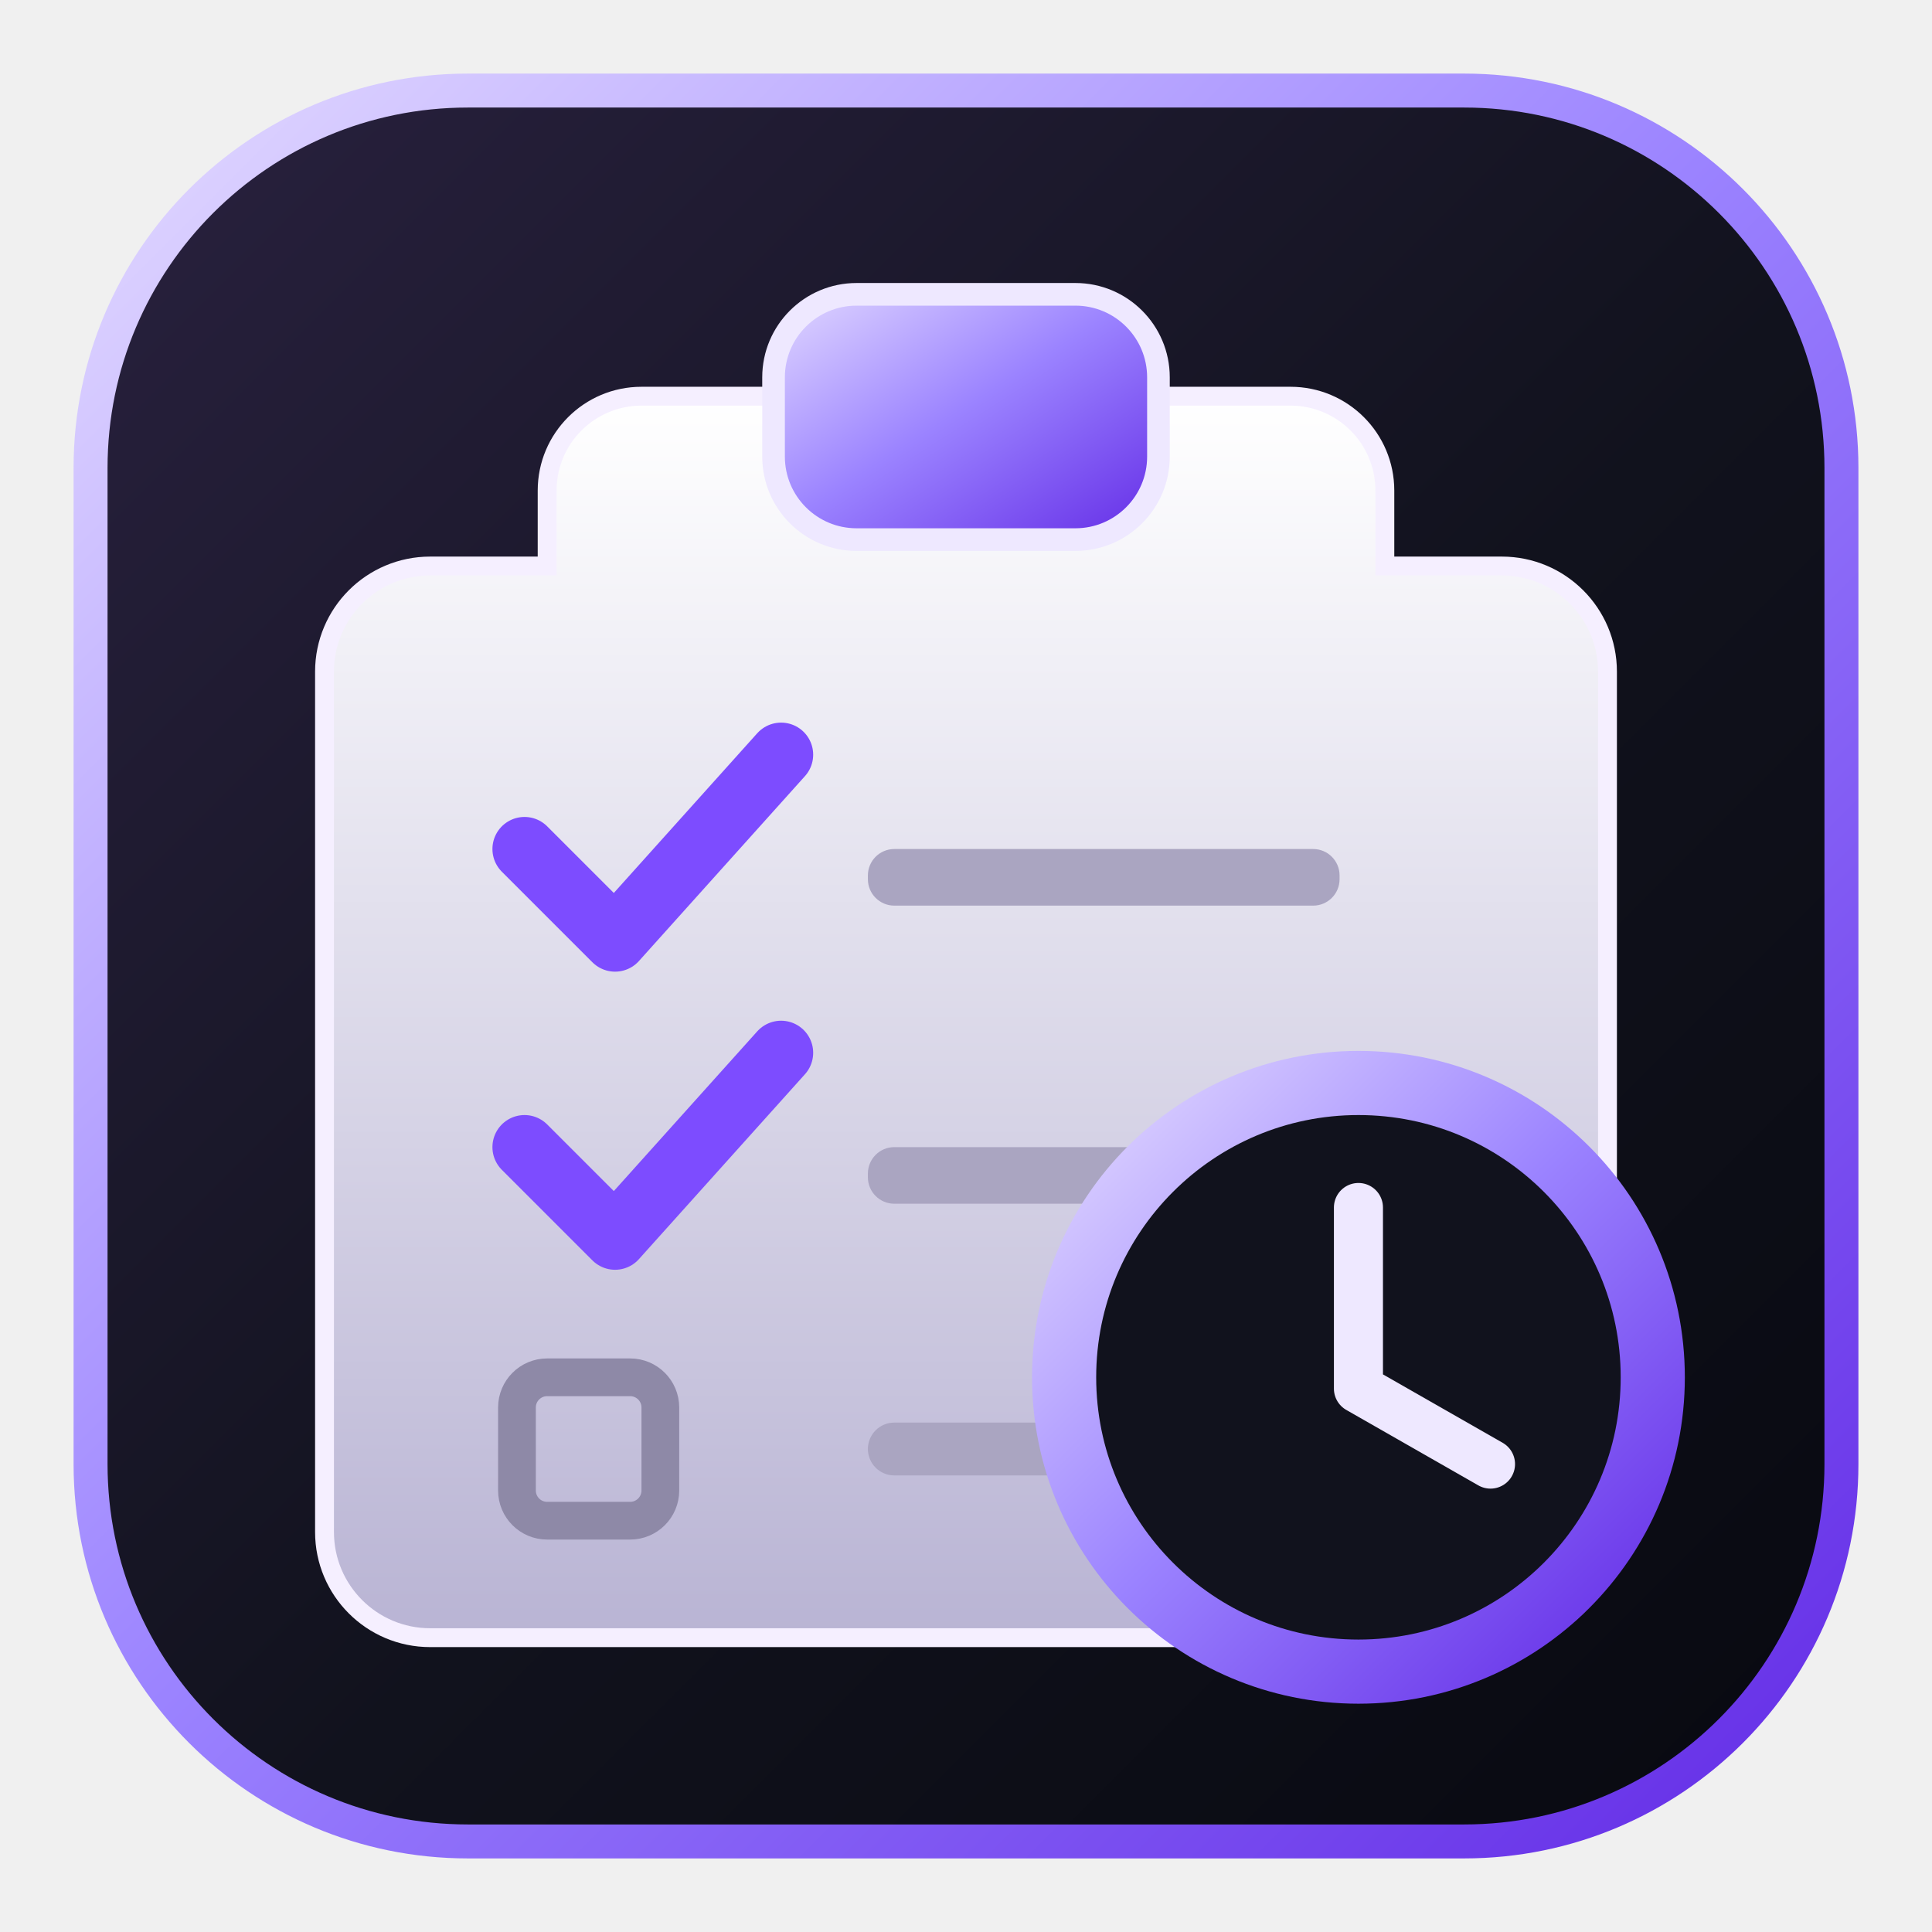
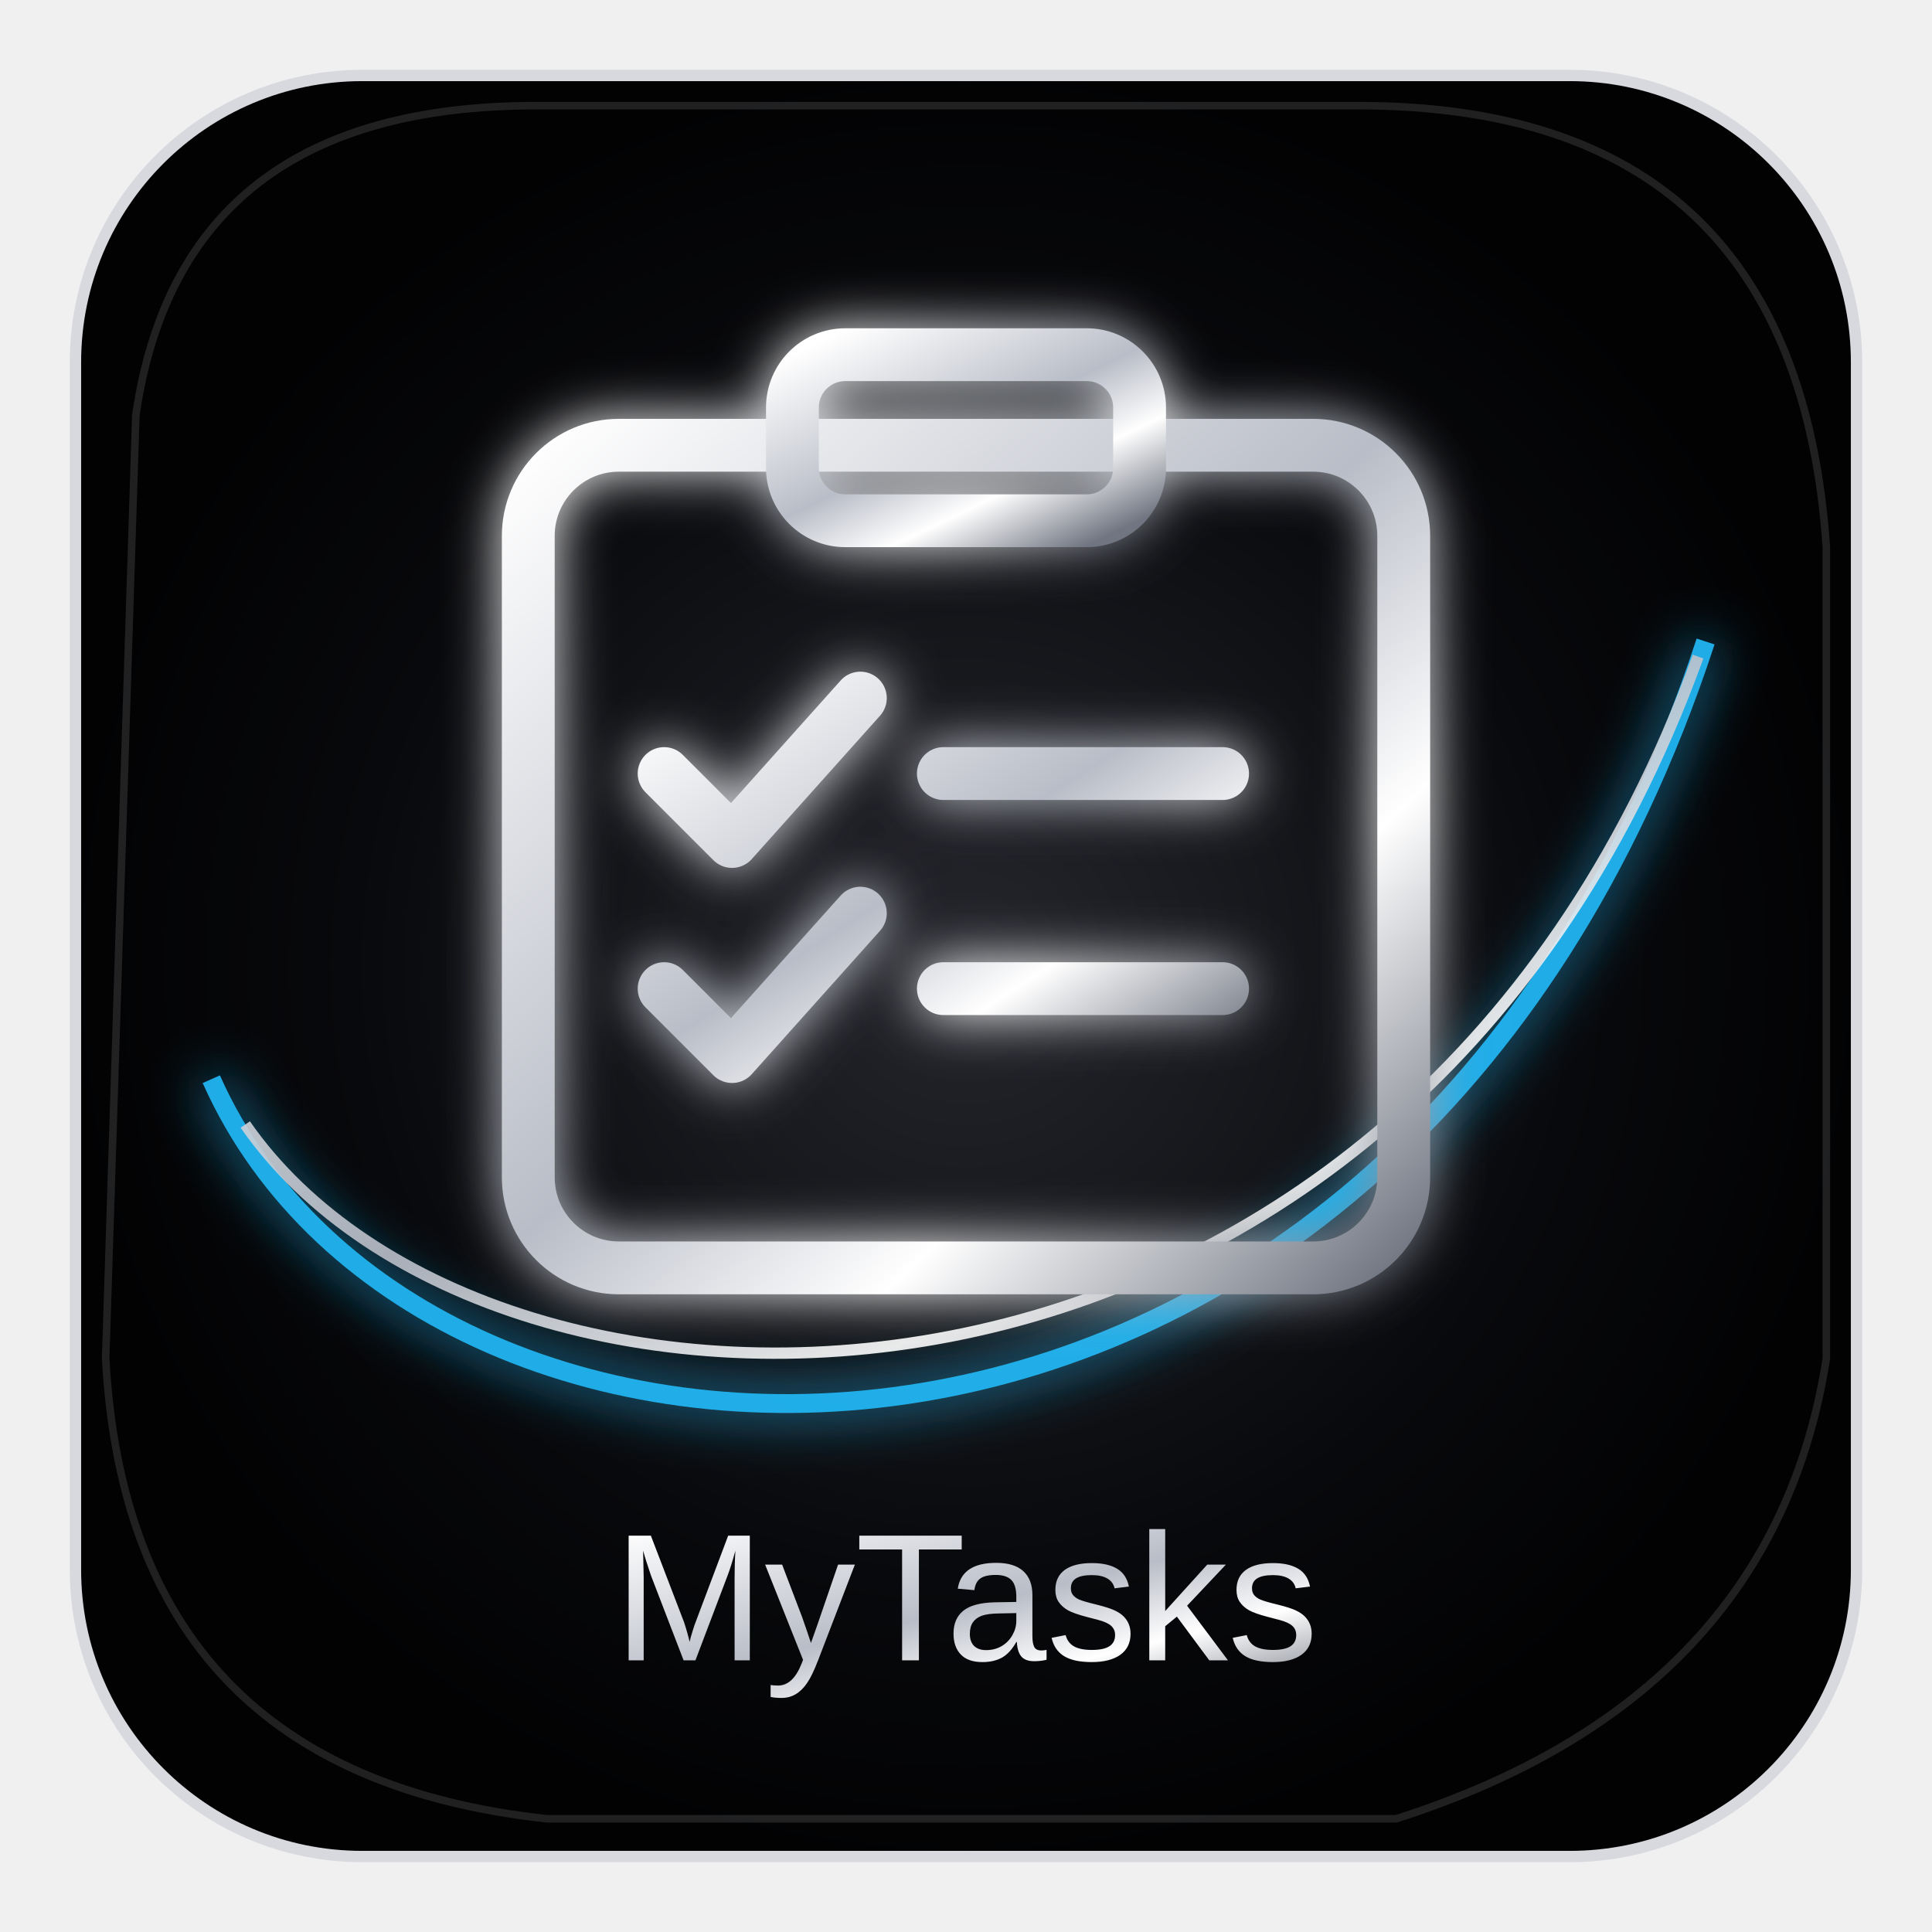
<svg xmlns="http://www.w3.org/2000/svg" viewBox="0 0 512 512">
+   <rect x="20" y="20" width="472" height="472" rx="76" fill="url(#bg)" stroke="#d7d9df" stroke-width="3" />
+   <path d="M36 110Q48 28 142 28H360Q476 28 484 145V360Q470 450 370 482H145Q34 470 28 360Z" fill="none" stroke="#ffffff" stroke-opacity=".12" stroke-width="2" />
  <defs>
-     <linearGradient id="bg" x1="0" y1="0" x2="1" y2="1">
-       <stop stop-color="#29213f" />
-       <stop offset=".55" stop-color="#11121d" />
-       <stop offset="1" stop-color="#080910" />
+     <linearGradient id="metal" x1="0" y1="0" x2="1" y2="1">
+       <stop stop-color="#fff" />
+       <stop offset=".48" stop-color="#b9bdc7" />
+       <stop offset=".72" stop-color="#fff" />
+       <stop offset="1" stop-color="#707581" />
    </linearGradient>
    <linearGradient id="edge" x1="0" y1="0" x2="1" y2="1">
-       <stop stop-color="#e2d9ff" />
-       <stop offset=".48" stop-color="#9b83ff" />
-       <stop offset="1" stop-color="#632be6" />
+       <stop stop-color="#fff" />
+       <stop offset="1" stop-color="#22bfff" />
    </linearGradient>
-     <linearGradient id="paper" x1="0" y1="0" x2="0" y2="1">
-       <stop stop-color="#fff" />
-       <stop offset="1" stop-color="#b9b4d4" />
-     </linearGradient>
+     <radialGradient id="bg">
+       <stop stop-color="#25262c" />
+       <stop offset=".68" stop-color="#08090c" />
+       <stop offset="1" stop-color="#020203" />
+     </radialGradient>
+     <filter id="glow">
+       <feGaussianBlur stdDeviation="7" result="b" />
+       <feMerge>
+         <feMergeNode in="b" />
+         <feMergeNode in="SourceGraphic" />
+       </feMerge>
+     </filter>
  </defs>
-   <rect x="24" y="24" width="464" height="464" rx="100" fill="url(#bg)" stroke="url(#edge)" stroke-width="9" />
-   <path d="M170 105h172a25 25 0 0 1 25 25v20h31a28 28 0 0 1 28 28v228a28 28 0 0 1-28 28H114a28 28 0 0 1-28-28V178a28 28 0 0 1 28-28h31v-20a25 25 0 0 1 25-25z" fill="url(#paper)" stroke="#f5efff" stroke-width="5" />
-   <rect x="205" y="78" width="102" height="65" rx="22" fill="url(#edge)" stroke="#eee8ff" stroke-width="6" />
-   <path d="m139 225 24 24 44-49m-68 104 24 24 44-49" fill="none" stroke="#7d4cff" stroke-width="17" stroke-linecap="round" stroke-linejoin="round" />
-   <rect x="230" y="225" width="125" height="15" rx="7" fill="#aaa5c1" />
-   <rect x="230" y="304" width="125" height="15" rx="7" fill="#aaa5c1" />
-   <rect x="137" y="365" width="38" height="38" rx="8" fill="none" stroke="#8e89a7" stroke-width="10" />
-   <rect x="230" y="377" width="82" height="14" rx="7" fill="#aaa5c1" />
-   <circle cx="360" cy="365" r="78" fill="#11121d" stroke="url(#edge)" stroke-width="17" />
-   <path d="M360 320v48l35 20" fill="none" stroke="#eee8ff" stroke-width="13" stroke-linecap="round" stroke-linejoin="round" />
+   <path d="M56 286C112 412 370 420 452 170" fill="none" stroke="#22bfff" stroke-width="5" opacity=".9" filter="url(#glow)" />
+   <path d="M65 298C130 392 370 395 450 174" fill="none" stroke="url(#metal)" stroke-width="3" opacity=".9" />
+   <g fill="none" stroke="url(#metal)" stroke-width="14" stroke-linecap="round" stroke-linejoin="round" filter="url(#glow)">
+     <rect x="140" y="118" width="232" height="218" rx="24" />
+     <rect x="210" y="94" width="92" height="44" rx="14" />
+     <path d="m176 205 18 18 34-38m22 20h74m-148 57 18 18 34-38m22 20h74" />
+   </g>
+   <text x="256" y="440" text-anchor="middle" fill="url(#metal)" font-family="Arial,sans-serif" font-size="48" font-weight="400">MyTasks </text>
+   <path d="M135 456H377" stroke="#22bfff" stroke-width="3" filter="url(#glow)" />
</svg>
